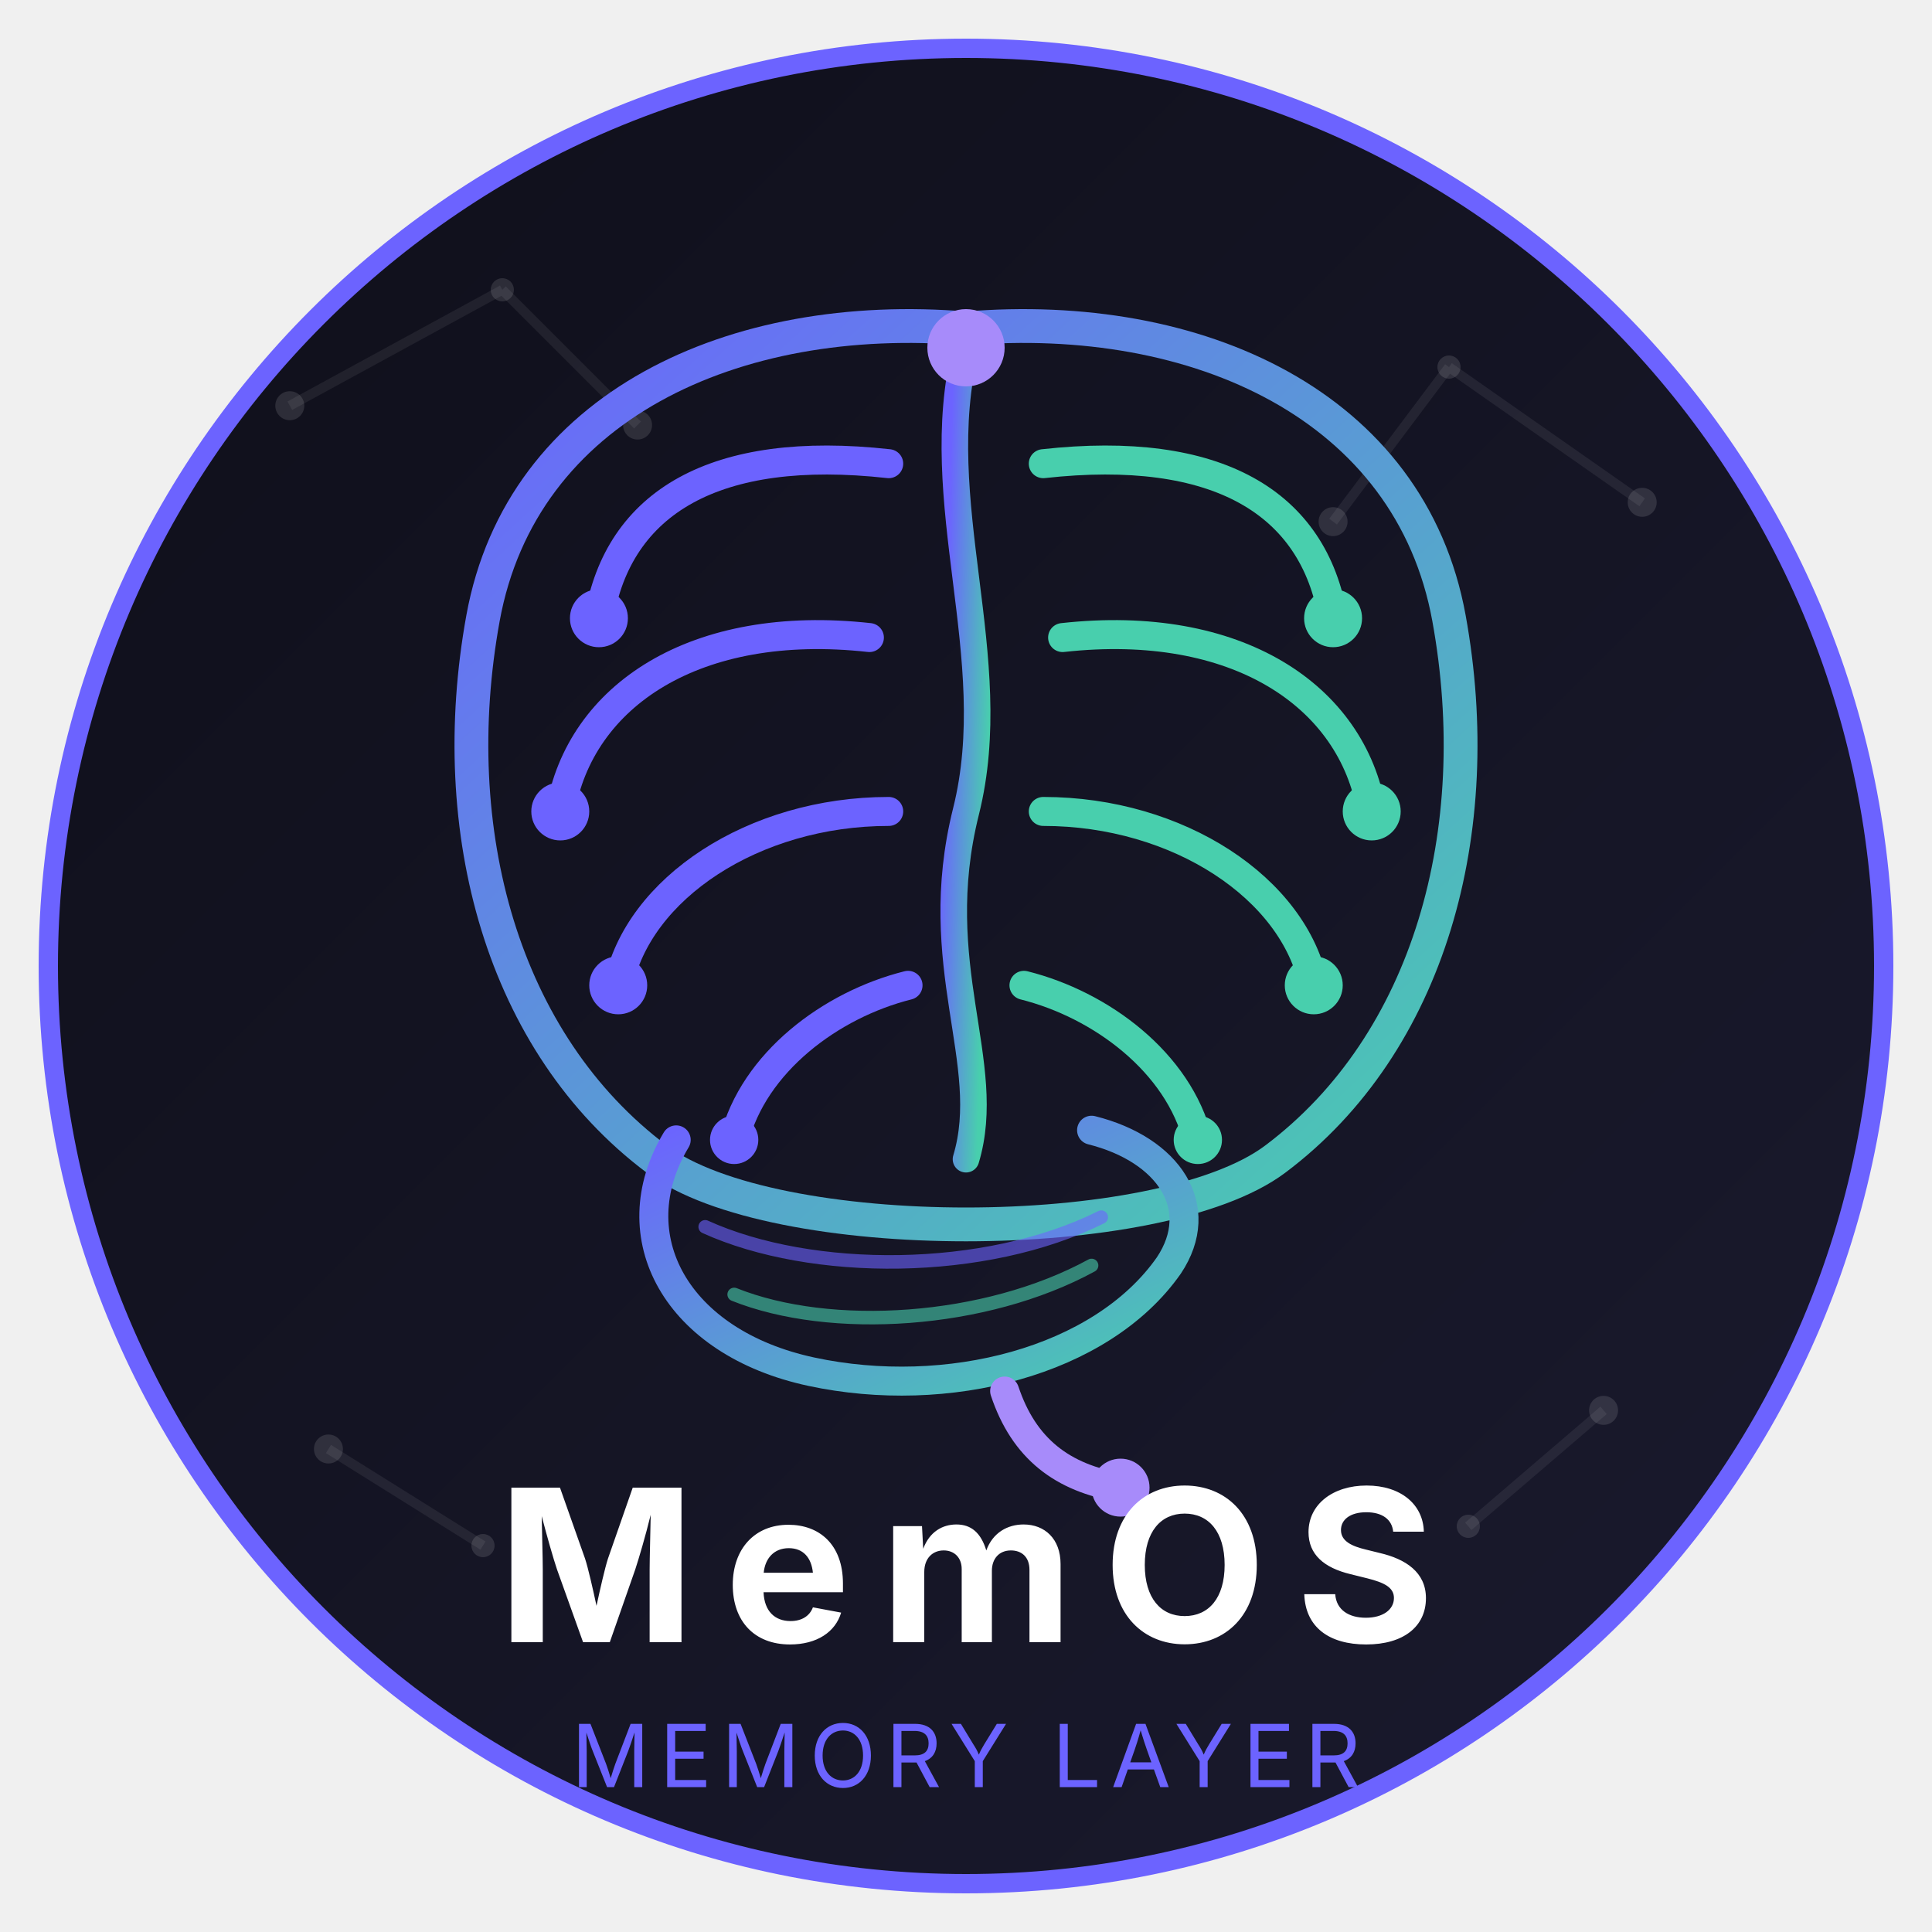
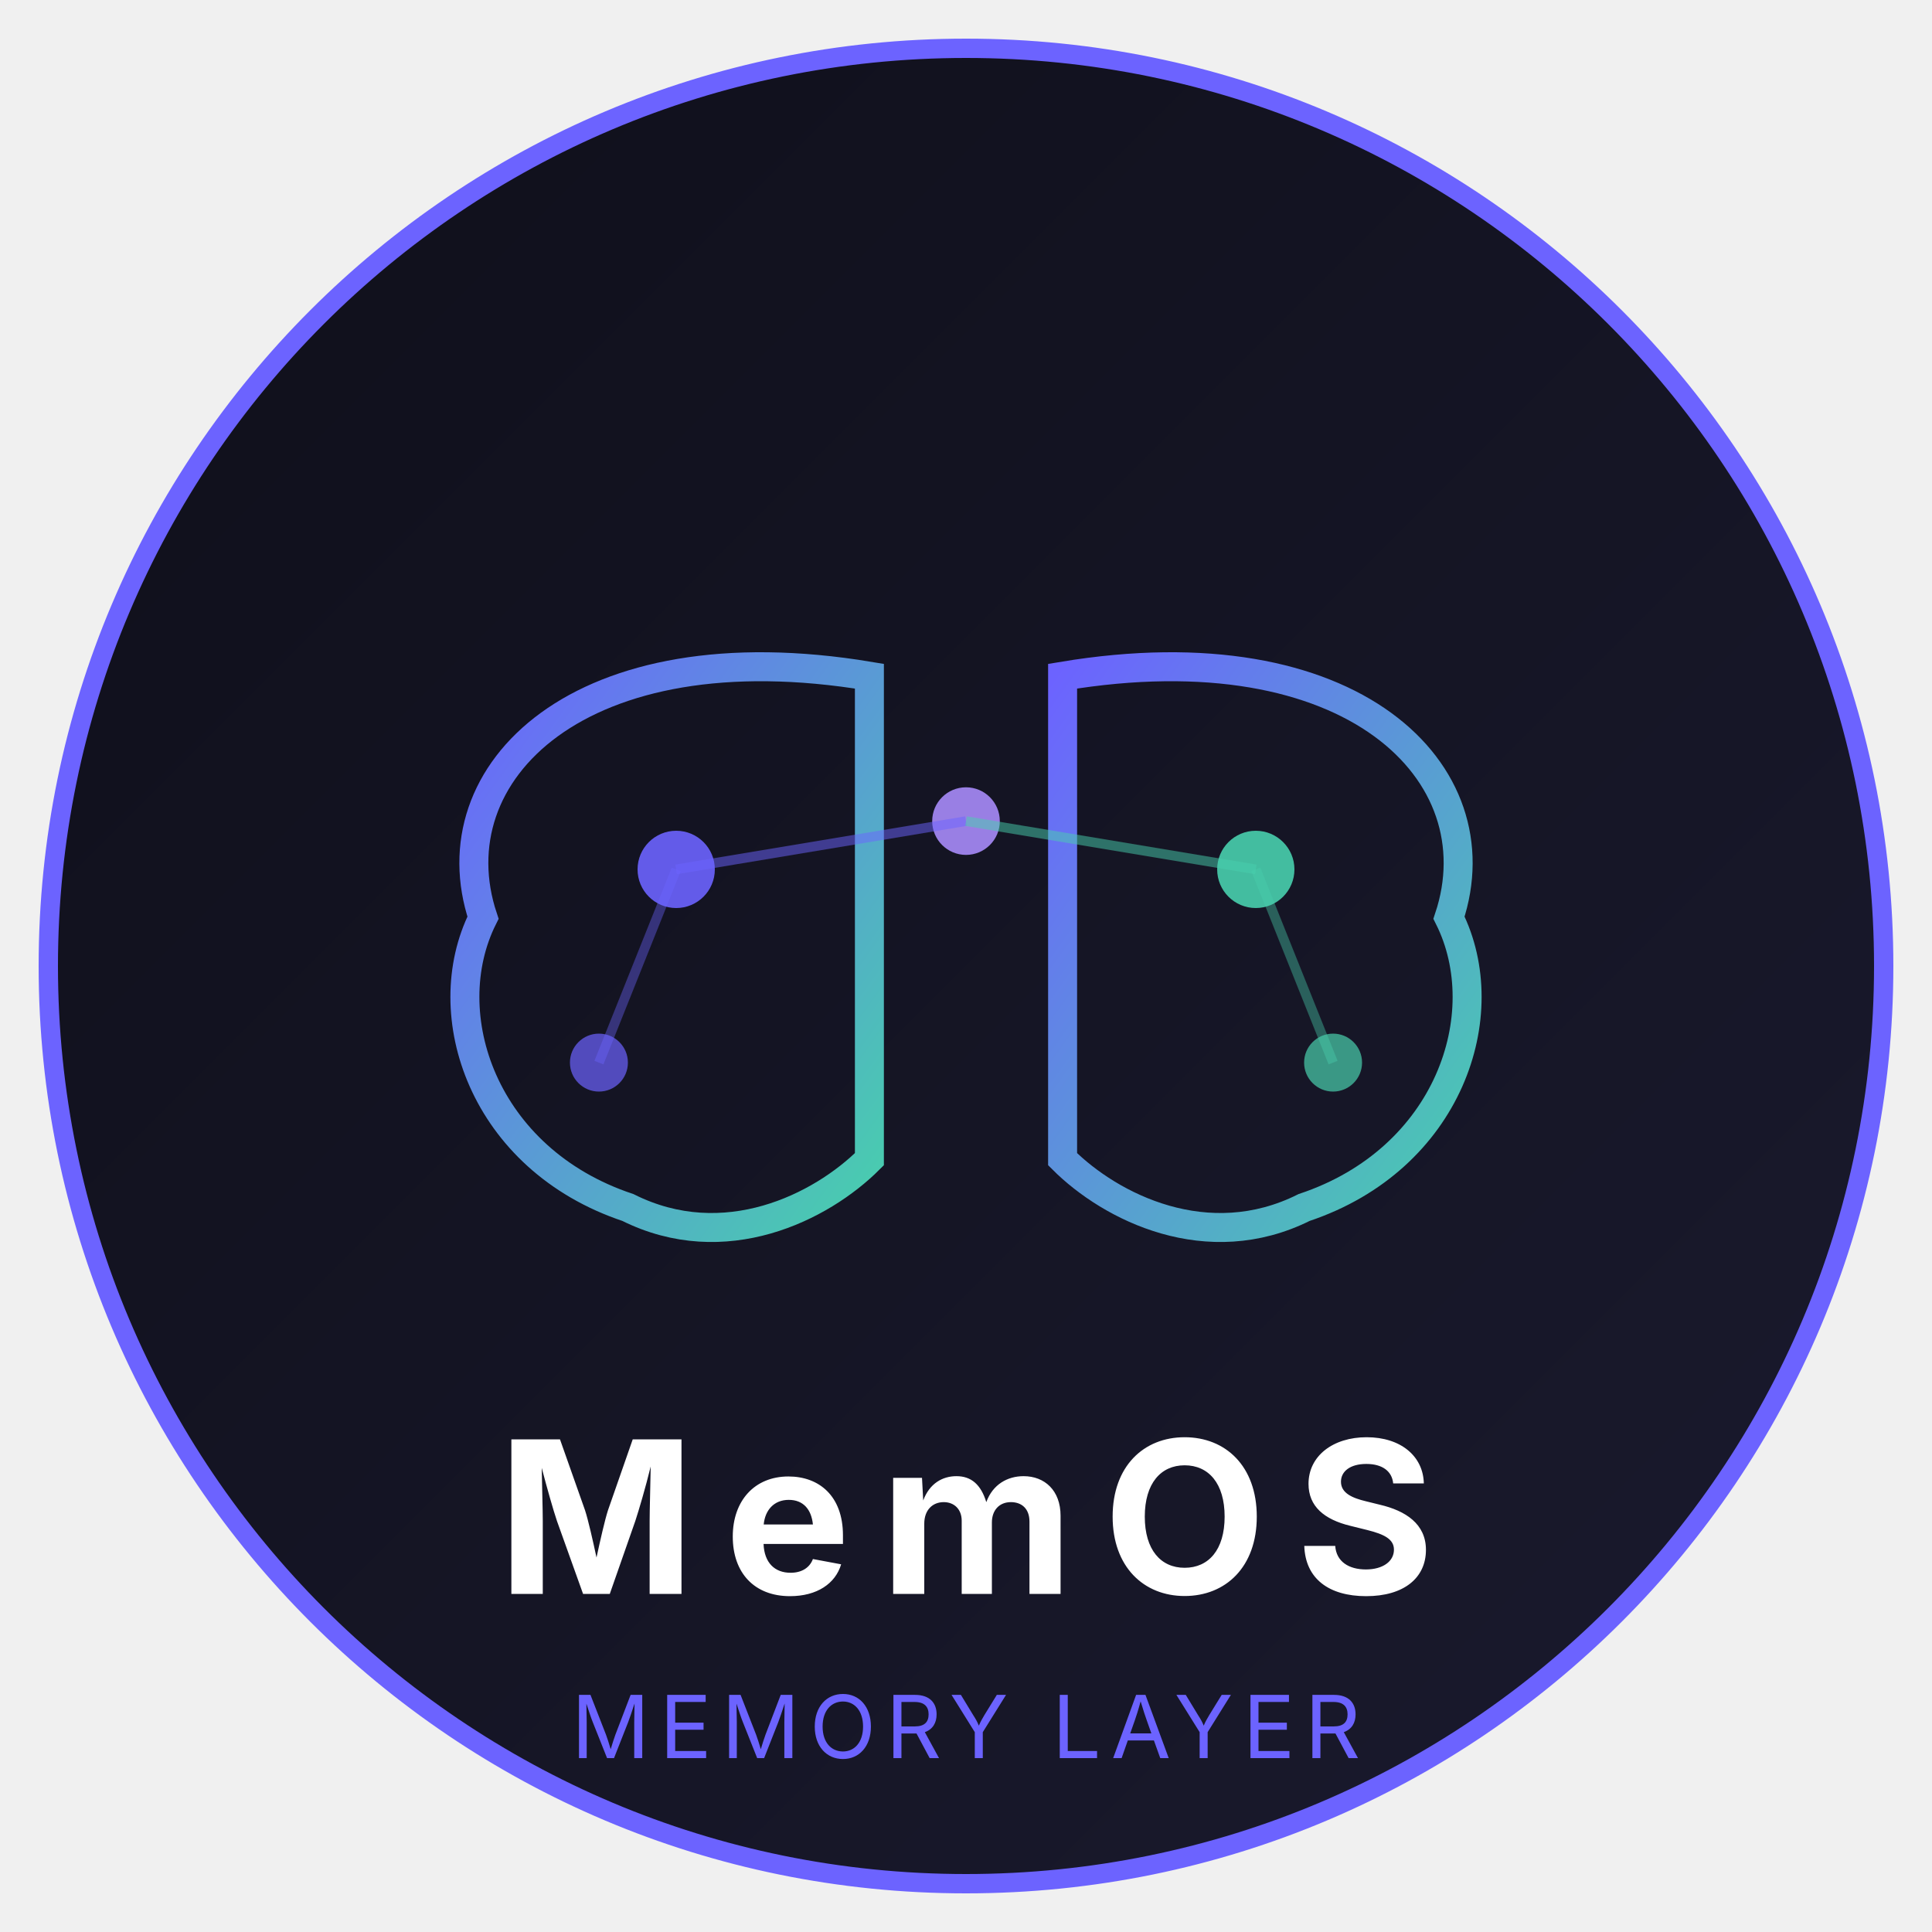
<svg xmlns="http://www.w3.org/2000/svg" width="200" height="200" viewBox="0 0 200 200">
  <defs>
    <linearGradient id="bg" x1="0%" y1="0%" x2="100%" y2="100%">
      <stop offset="0%" style="stop-color:#0f0f1a;stop-opacity:1" />
      <stop offset="100%" style="stop-color:#1a1a2e;stop-opacity:1" />
    </linearGradient>
    <linearGradient id="brain" x1="0%" y1="0%" x2="100%" y2="100%">
      <stop offset="0%" style="stop-color:#6c63ff;stop-opacity:1" />
      <stop offset="100%" style="stop-color:#48cfad;stop-opacity:1" />
    </linearGradient>
  </defs>
  <circle cx="100" cy="100" r="95" fill="url(#bg)" stroke="#6c63ff" stroke-width="2" />
-   <g stroke="#ffffff" opacity="0.07" stroke-width="1">
-     <line x1="30" y1="42" x2="52" y2="30" />
-     <line x1="52" y1="30" x2="66" y2="44" />
-     <line x1="170" y1="52" x2="150" y2="38" />
-     <line x1="150" y1="38" x2="138" y2="54" />
-     <line x1="34" y1="150" x2="50" y2="160" />
-     <line x1="166" y1="146" x2="152" y2="158" />
+   <g transform="translate(100,100)">
+     <path d="M-10,-30 C-40,-35 -55,-20 -50,-5 C-55,5 -50,20 -35,25 C-25,30 -15,25 -10,20 Z" fill="none" stroke="url(#brain)" stroke-width="3" stroke-linecap="round" />
+     <path d="M10,-30 C40,-35 55,-20 50,-5 C55,5 50,20 35,25 C25,30 15,25 10,20 Z" fill="none" stroke="url(#brain)" stroke-width="3" stroke-linecap="round" />
+     <line x1="0" y1="-30" x2="0" y2="20" stroke="url(#brain)" stroke-width="2.5" />
+     <circle cx="-30" cy="-10" r="4" fill="#6c63ff" opacity="0.9" />
+     <circle cx="30" cy="-10" r="4" fill="#48cfad" opacity="0.9" />
+     <circle cx="-38" cy="10" r="3" fill="#6c63ff" opacity="0.7" />
+     <circle cx="38" cy="10" r="3" fill="#48cfad" opacity="0.7" />
+     <circle cx="0" cy="-15" r="3.5" fill="#a78bfa" opacity="0.9" />
+     <line x1="-30" y1="-10" x2="0" y2="-15" stroke="#6c63ff" stroke-width="1" opacity="0.5" />
+     <line x1="30" y1="-10" x2="0" y2="-15" stroke="#48cfad" stroke-width="1" opacity="0.5" />
+     <line x1="-30" y1="-10" x2="-38" y2="10" stroke="#6c63ff" stroke-width="1" opacity="0.4" />
+     <line x1="30" y1="-10" x2="38" y2="10" stroke="#48cfad" stroke-width="1" opacity="0.4" />
  </g>
-   <g fill="#ffffff" opacity="0.12">
-     <circle cx="30" cy="42" r="1.5" />
-     <circle cx="52" cy="30" r="1.2" />
-     <circle cx="66" cy="44" r="1.5" />
-     <circle cx="170" cy="52" r="1.5" />
-     <circle cx="150" cy="38" r="1.2" />
-     <circle cx="138" cy="54" r="1.5" />
-     <circle cx="34" cy="150" r="1.5" />
-     <circle cx="50" cy="160" r="1.2" />
-     <circle cx="166" cy="146" r="1.5" />
-     <circle cx="152" cy="158" r="1.2" />
-   </g>
-   <path d="M100,34            C76,32 54,42 50,64            C46,86 52,108 68,120            C80,129 120,129 132,120            C148,108 154,86 150,64            C146,42 124,32 100,34 Z" fill="none" stroke="url(#brain)" stroke-width="3.5" stroke-linecap="round" stroke-linejoin="round" />
-   <path d="M100,36 C96,52 104,68 100,84 C96,100 103,110 100,120" fill="none" stroke="url(#brain)" stroke-width="2.75" stroke-linecap="round" />
-   <g fill="none" stroke="#6c63ff" stroke-width="3" stroke-linecap="round">
-     <path d="M92,48 C74,46 64,52 62,64" />
-     <path d="M90,66 C72,64 60,72 58,84" />
-     <path d="M92,84 C78,84 66,92 64,102" />
-     <path d="M94,102 C86,104 78,110 76,118" />
-   </g>
-   <g fill="none" stroke="#48cfad" stroke-width="3" stroke-linecap="round">
-     <path d="M108,48 C126,46 136,52 138,64" />
-     <path d="M110,66 C128,64 140,72 142,84" />
-     <path d="M108,84 C122,84 134,92 136,102" />
-     <path d="M106,102 C114,104 122,110 124,118" />
-   </g>
-   <path d="M70,118 C64,128 70,139 84,142 C98,145 114,141 121,131 C125,125 121,119 113,117" fill="none" stroke="url(#brain)" stroke-width="3" stroke-linecap="round" />
-   <g fill="none" stroke-width="1.4" stroke-linecap="round" opacity="0.6">
-     <path d="M73,127 C84,132 102,132 114,126" stroke="#6c63ff" />
-     <path d="M76,134 C86,138 102,137 113,131" stroke="#48cfad" />
-   </g>
-   <path d="M104,144 C106,150 110,153 116,154" fill="none" stroke="#a78bfa" stroke-width="3" stroke-linecap="round" />
-   <g fill="#6c63ff">
-     <circle cx="62" cy="64" r="3" />
-     <circle cx="58" cy="84" r="3" />
-     <circle cx="64" cy="102" r="3" />
-     <circle cx="76" cy="118" r="2.5" />
-   </g>
-   <g fill="#48cfad">
-     <circle cx="138" cy="64" r="3" />
-     <circle cx="142" cy="84" r="3" />
-     <circle cx="136" cy="102" r="3" />
-     <circle cx="124" cy="118" r="2.5" />
-   </g>
-   <circle cx="100" cy="36" r="4" fill="#a78bfa" />
-   <circle cx="116" cy="154" r="3" fill="#a78bfa" />
-   <text x="100" y="170" font-family="-apple-system,BlinkMacSystemFont,'Segoe UI',sans-serif" font-size="22" font-weight="700" fill="#ffffff" text-anchor="middle" letter-spacing="3">MemOS</text>
-   <text x="100" y="185" font-family="-apple-system,BlinkMacSystemFont,'Segoe UI',sans-serif" font-size="9" fill="#6c63ff" text-anchor="middle" letter-spacing="1">MEMORY LAYER</text>
+   <text x="100" y="165" font-family="-apple-system,BlinkMacSystemFont,'Segoe UI',sans-serif" font-size="22" font-weight="700" fill="#ffffff" text-anchor="middle" letter-spacing="3">MemOS</text>
+   <text x="100" y="182" font-family="-apple-system,BlinkMacSystemFont,'Segoe UI',sans-serif" font-size="9" fill="#6c63ff" text-anchor="middle" letter-spacing="1">MEMORY LAYER</text>
</svg>
